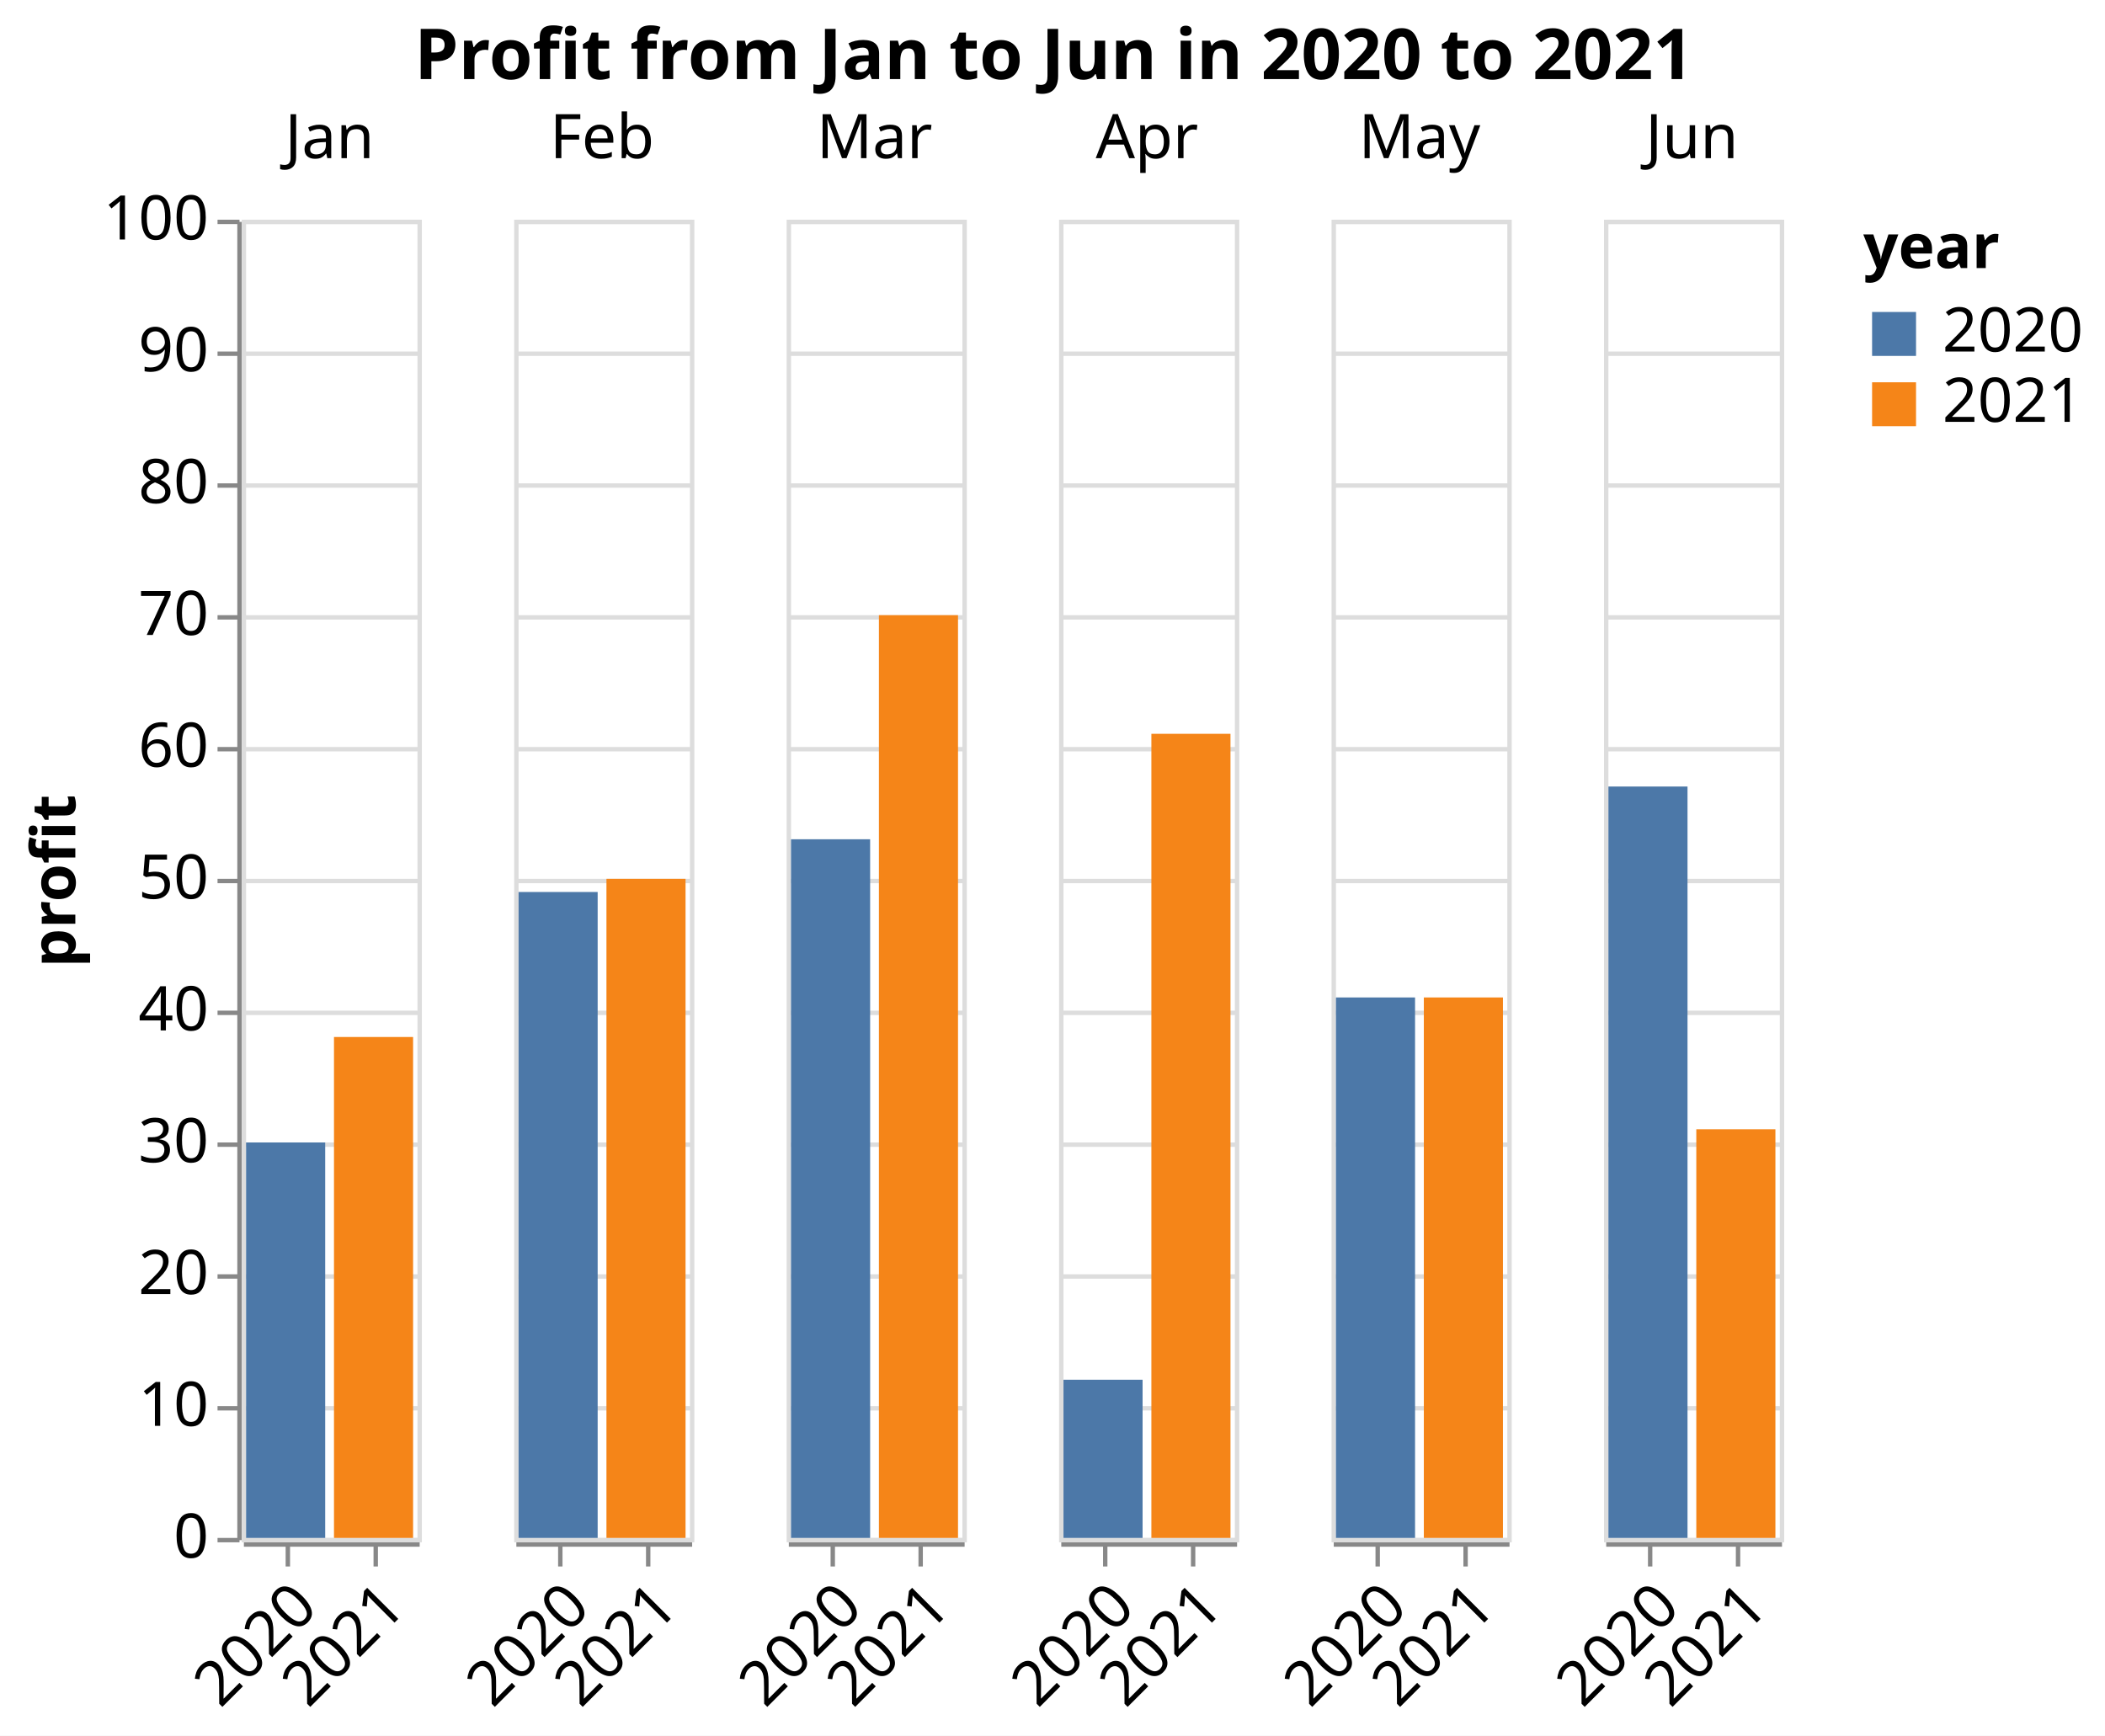
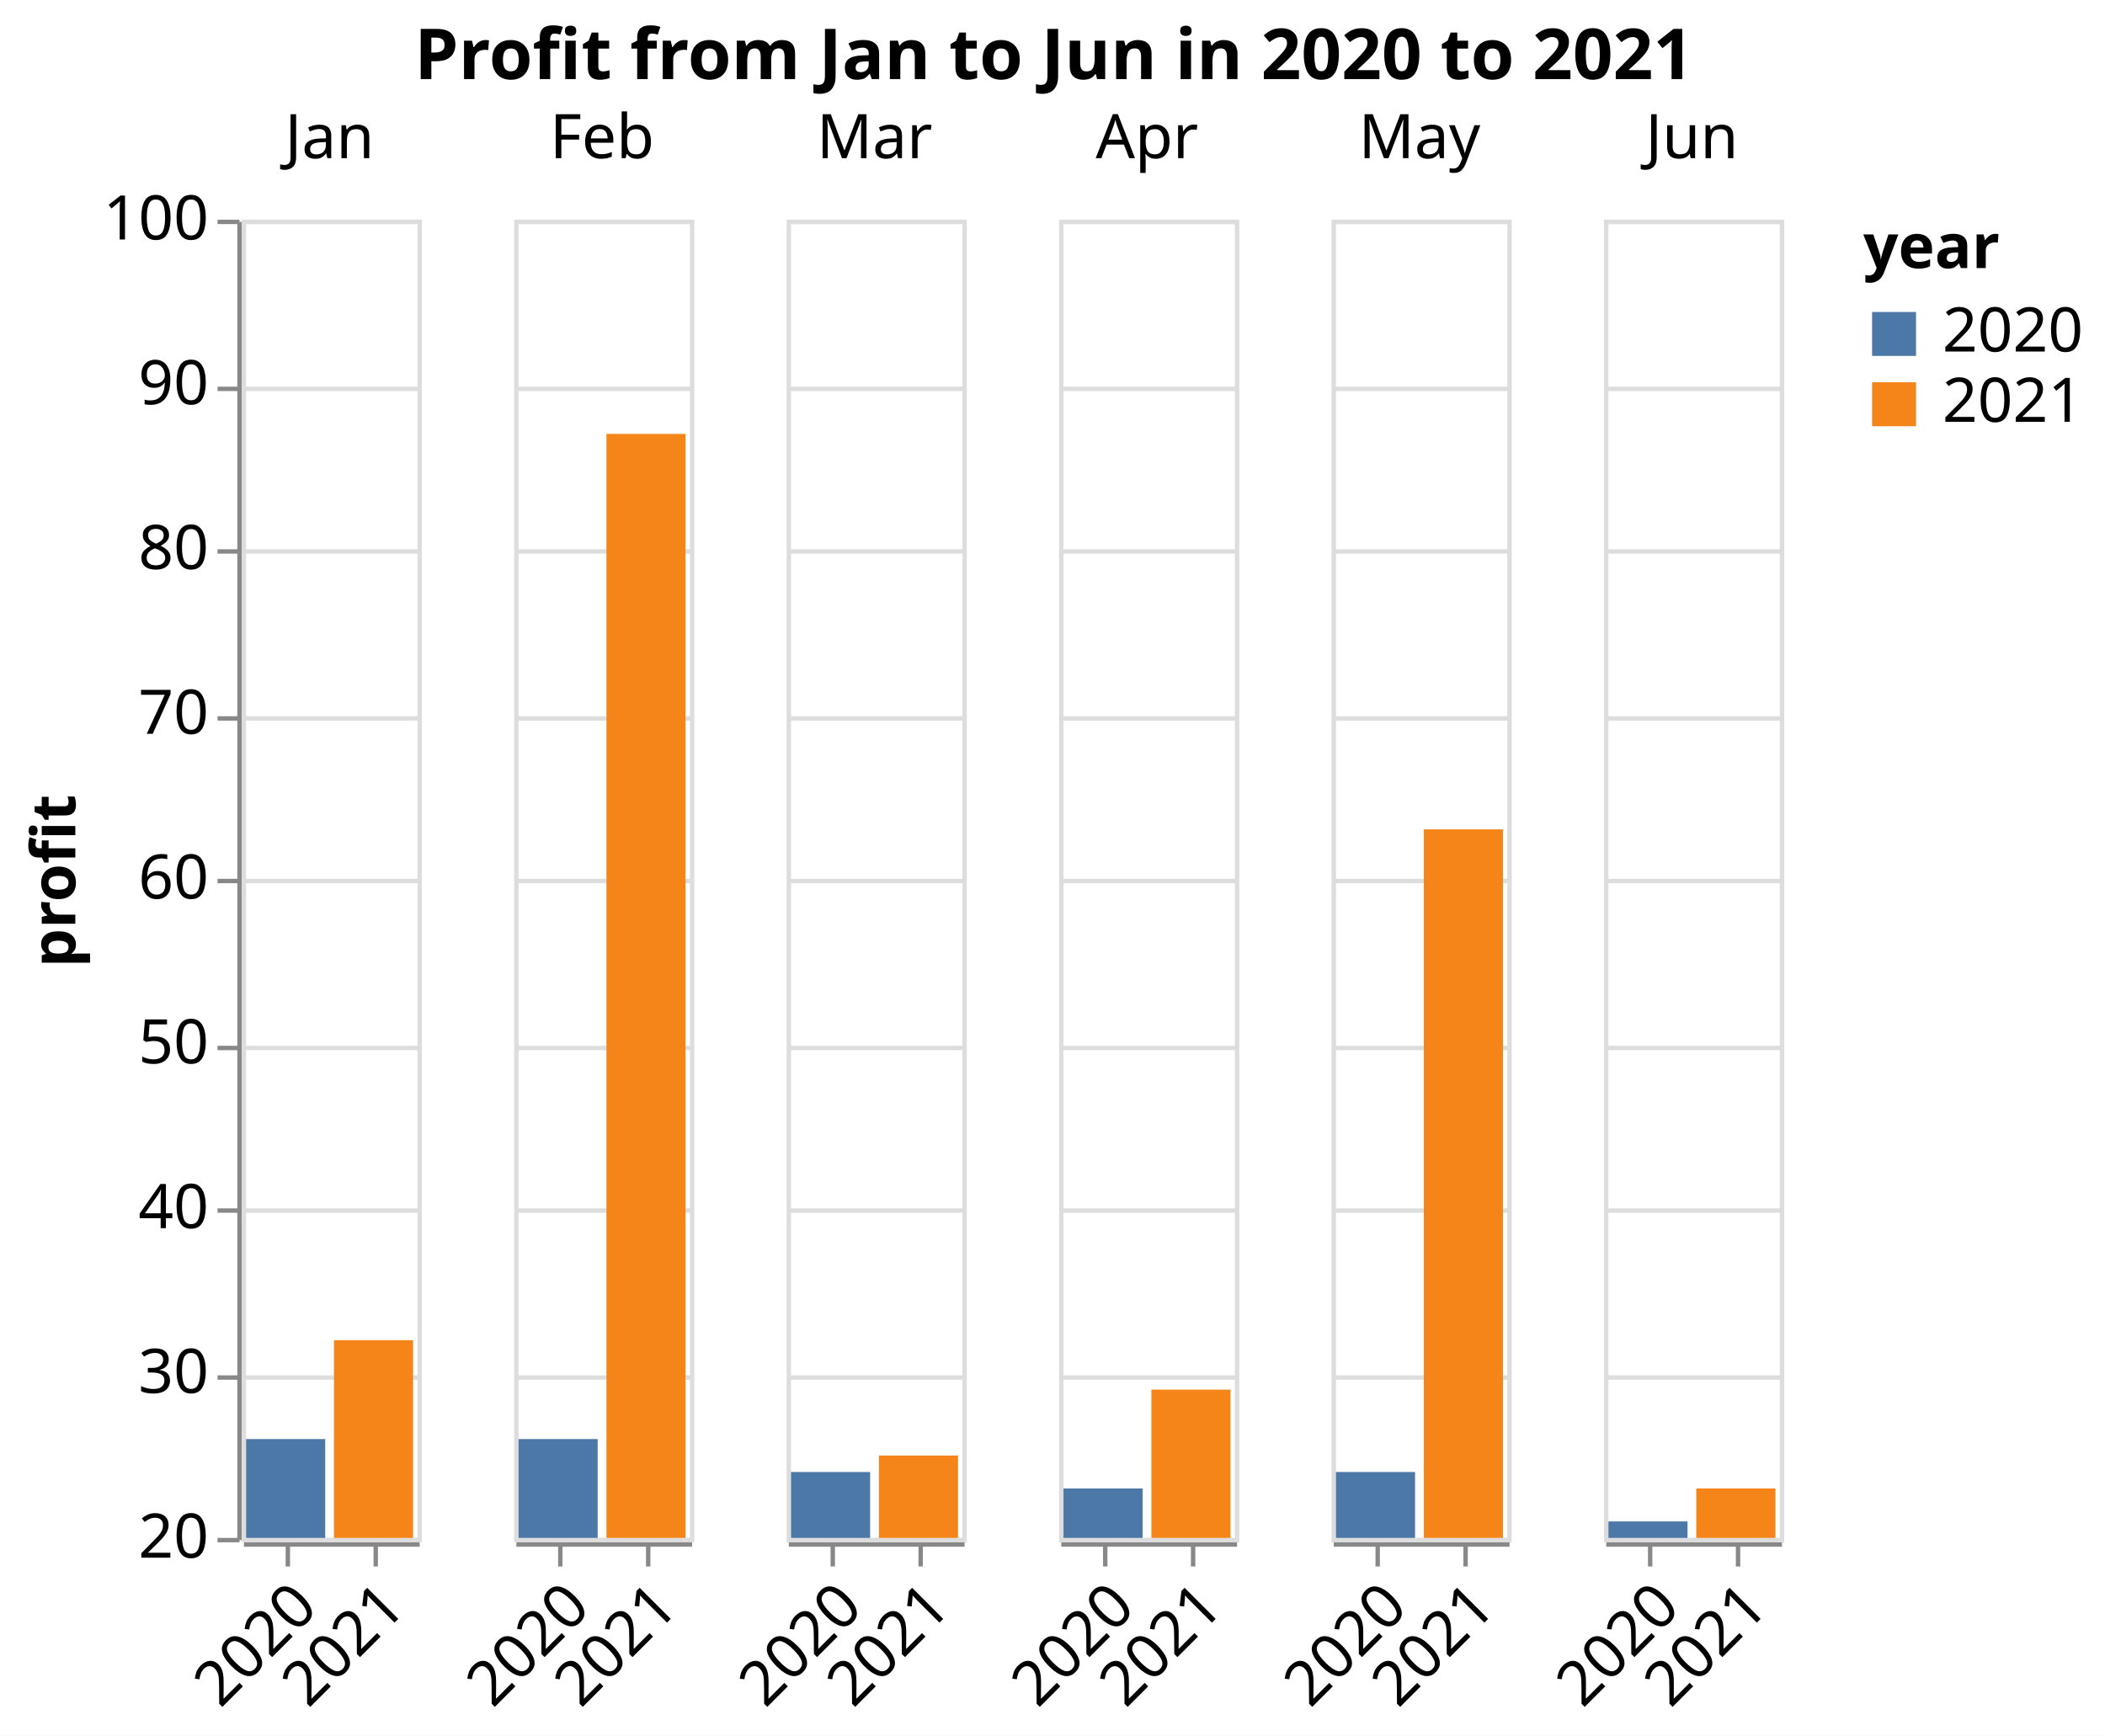
<svg xmlns="http://www.w3.org/2000/svg" version="1.1" class="marks" width="479" height="395" viewBox="0 0 479 395">
  <rect width="479" height="395" fill="white" />
  <g fill="none" stroke-miterlimit="10" transform="translate(55,50)">
    <g class="mark-group role-frame root" role="graphics-object" aria-roledescription="group mark container">
      <g transform="translate(0,0)">
        <path class="background" aria-hidden="true" d="M0,0h0v0h0Z" />
        <g>
          <g class="mark-group role-row-header row_header" role="graphics-object" aria-roledescription="group mark container">
            <g transform="translate(-1,0)">
              <path class="background" aria-hidden="true" d="M0,0h0v300h0Z" />
              <g>
-                 <g class="mark-group role-axis" role="graphics-symbol" aria-roledescription="axis" aria-label="Y-axis titled 'profit' for a linear scale with values from 0 to 100">
+                 <g class="mark-group role-axis" role="graphics-symbol" aria-roledescription="axis" aria-label="Y-axis titled 'profit' for a linear scale with values from 20 to 100">
                  <g transform="translate(0.5,0.5)">
                    <path class="background" aria-hidden="true" d="M0,0h0v0h0Z" pointer-events="none" />
                    <g>
                      <g class="mark-rule role-axis-tick" pointer-events="none">
                        <line transform="translate(0,300)" x2="-5" y2="0" stroke="#888" stroke-width="1" opacity="1" />
-                         <line transform="translate(0,270)" x2="-5" y2="0" stroke="#888" stroke-width="1" opacity="1" />
-                         <line transform="translate(0,240)" x2="-5" y2="0" stroke="#888" stroke-width="1" opacity="1" />
-                         <line transform="translate(0,210)" x2="-5" y2="0" stroke="#888" stroke-width="1" opacity="1" />
-                         <line transform="translate(0,180)" x2="-5" y2="0" stroke="#888" stroke-width="1" opacity="1" />
+                         <line transform="translate(0,263)" x2="-5" y2="0" stroke="#888" stroke-width="1" opacity="1" />
+                         <line transform="translate(0,225)" x2="-5" y2="0" stroke="#888" stroke-width="1" opacity="1" />
+                         <line transform="translate(0,188)" x2="-5" y2="0" stroke="#888" stroke-width="1" opacity="1" />
                        <line transform="translate(0,150)" x2="-5" y2="0" stroke="#888" stroke-width="1" opacity="1" />
-                         <line transform="translate(0,120)" x2="-5" y2="0" stroke="#888" stroke-width="1" opacity="1" />
-                         <line transform="translate(0,90)" x2="-5" y2="0" stroke="#888" stroke-width="1" opacity="1" />
-                         <line transform="translate(0,60)" x2="-5" y2="0" stroke="#888" stroke-width="1" opacity="1" />
-                         <line transform="translate(0,30)" x2="-5" y2="0" stroke="#888" stroke-width="1" opacity="1" />
+                         <line transform="translate(0,113)" x2="-5" y2="0" stroke="#888" stroke-width="1" opacity="1" />
+                         <line transform="translate(0,75)" x2="-5" y2="0" stroke="#888" stroke-width="1" opacity="1" />
+                         <line transform="translate(0,38)" x2="-5" y2="0" stroke="#888" stroke-width="1" opacity="1" />
                        <line transform="translate(0,0)" x2="-5" y2="0" stroke="#888" stroke-width="1" opacity="1" />
                      </g>
                      <g class="mark-text role-axis-label" pointer-events="none">
-                         <text text-anchor="end" transform="translate(-7,304)" font-family="sans-serif" font-size="14px" fill="#000" opacity="1">0</text>
-                         <text text-anchor="end" transform="translate(-7,274)" font-family="sans-serif" font-size="14px" fill="#000" opacity="1">10</text>
-                         <text text-anchor="end" transform="translate(-7,244)" font-family="sans-serif" font-size="14px" fill="#000" opacity="1">20</text>
-                         <text text-anchor="end" transform="translate(-7,214)" font-family="sans-serif" font-size="14px" fill="#000" opacity="1">30</text>
-                         <text text-anchor="end" transform="translate(-7,184)" font-family="sans-serif" font-size="14px" fill="#000" opacity="1">40</text>
-                         <text text-anchor="end" transform="translate(-7,154)" font-family="sans-serif" font-size="14px" fill="#000" opacity="1">50</text>
-                         <text text-anchor="end" transform="translate(-7,124)" font-family="sans-serif" font-size="14px" fill="#000" opacity="1">60</text>
-                         <text text-anchor="end" transform="translate(-7,94)" font-family="sans-serif" font-size="14px" fill="#000" opacity="1">70</text>
-                         <text text-anchor="end" transform="translate(-7,64)" font-family="sans-serif" font-size="14px" fill="#000" opacity="1">80</text>
-                         <text text-anchor="end" transform="translate(-7,34)" font-family="sans-serif" font-size="14px" fill="#000" opacity="1">90</text>
+                         <text text-anchor="end" transform="translate(-7,304)" font-family="sans-serif" font-size="14px" fill="#000" opacity="1">20</text>
+                         <text text-anchor="end" transform="translate(-7,266.5)" font-family="sans-serif" font-size="14px" fill="#000" opacity="1">30</text>
+                         <text text-anchor="end" transform="translate(-7,229)" font-family="sans-serif" font-size="14px" fill="#000" opacity="1">40</text>
+                         <text text-anchor="end" transform="translate(-7,191.5)" font-family="sans-serif" font-size="14px" fill="#000" opacity="1">50</text>
+                         <text text-anchor="end" transform="translate(-7,154)" font-family="sans-serif" font-size="14px" fill="#000" opacity="1">60</text>
+                         <text text-anchor="end" transform="translate(-7,116.5)" font-family="sans-serif" font-size="14px" fill="#000" opacity="1">70</text>
+                         <text text-anchor="end" transform="translate(-7,79)" font-family="sans-serif" font-size="14px" fill="#000" opacity="1">80</text>
+                         <text text-anchor="end" transform="translate(-7,41.5)" font-family="sans-serif" font-size="14px" fill="#000" opacity="1">90</text>
                        <text text-anchor="end" transform="translate(-7,4)" font-family="sans-serif" font-size="14px" fill="#000" opacity="1">100</text>
                      </g>
                      <g class="mark-rule role-axis-domain" pointer-events="none">
                        <line transform="translate(0,300)" x2="0" y2="-300" stroke="#888" stroke-width="1" opacity="1" />
                      </g>
                      <g class="mark-text role-axis-title" pointer-events="none">
                        <text text-anchor="middle" transform="translate(-34.3584,150) rotate(-90) translate(0,-3)" font-family="sans-serif" font-size="14px" font-weight="bold" fill="#000" opacity="1">profit</text>
                      </g>
                    </g>
                    <path class="foreground" aria-hidden="true" d="" pointer-events="none" display="none" />
                  </g>
                </g>
              </g>
              <path class="foreground" aria-hidden="true" d="" display="none" />
            </g>
          </g>
          <g class="mark-group role-column-header column_header" role="graphics-object" aria-roledescription="group mark container">
            <g transform="translate(0,-1)">
              <path class="background" aria-hidden="true" d="M0,0h40v0h-40Z" />
              <g>
                <g class="mark-group role-title">
                  <g transform="translate(20,-24)">
                    <path class="background" aria-hidden="true" d="M0,0h0v0h0Z" pointer-events="none" />
                    <g>
                      <g class="mark-text role-title-text" role="graphics-symbol" aria-roledescription="title" aria-label="Title text 'Jan'" pointer-events="none">
                        <text text-anchor="middle" transform="translate(0,11)" font-family="sans-serif" font-size="14px" fill="#000" opacity="1">Jan</text>
                      </g>
                    </g>
                    <path class="foreground" aria-hidden="true" d="" pointer-events="none" display="none" />
                  </g>
                </g>
              </g>
              <path class="foreground" aria-hidden="true" d="" display="none" />
            </g>
            <g transform="translate(62,-1)">
              <path class="background" aria-hidden="true" d="M0,0h40v0h-40Z" />
              <g>
                <g class="mark-group role-title">
                  <g transform="translate(20,-24)">
                    <path class="background" aria-hidden="true" d="M0,0h0v0h0Z" pointer-events="none" />
                    <g>
                      <g class="mark-text role-title-text" role="graphics-symbol" aria-roledescription="title" aria-label="Title text 'Feb'" pointer-events="none">
                        <text text-anchor="middle" transform="translate(0,11)" font-family="sans-serif" font-size="14px" fill="#000" opacity="1">Feb</text>
                      </g>
                    </g>
                    <path class="foreground" aria-hidden="true" d="" pointer-events="none" display="none" />
                  </g>
                </g>
              </g>
              <path class="foreground" aria-hidden="true" d="" display="none" />
            </g>
            <g transform="translate(124,-1)">
              <path class="background" aria-hidden="true" d="M0,0h40v0h-40Z" />
              <g>
                <g class="mark-group role-title">
                  <g transform="translate(20,-24)">
                    <path class="background" aria-hidden="true" d="M0,0h0v0h0Z" pointer-events="none" />
                    <g>
                      <g class="mark-text role-title-text" role="graphics-symbol" aria-roledescription="title" aria-label="Title text 'Mar'" pointer-events="none">
                        <text text-anchor="middle" transform="translate(0,11)" font-family="sans-serif" font-size="14px" fill="#000" opacity="1">Mar</text>
                      </g>
                    </g>
                    <path class="foreground" aria-hidden="true" d="" pointer-events="none" display="none" />
                  </g>
                </g>
              </g>
              <path class="foreground" aria-hidden="true" d="" display="none" />
            </g>
            <g transform="translate(186,-1)">
              <path class="background" aria-hidden="true" d="M0,0h40v0h-40Z" />
              <g>
                <g class="mark-group role-title">
                  <g transform="translate(20,-24)">
                    <path class="background" aria-hidden="true" d="M0,0h0v0h0Z" pointer-events="none" />
                    <g>
                      <g class="mark-text role-title-text" role="graphics-symbol" aria-roledescription="title" aria-label="Title text 'Apr'" pointer-events="none">
                        <text text-anchor="middle" transform="translate(0,11)" font-family="sans-serif" font-size="14px" fill="#000" opacity="1">Apr</text>
                      </g>
                    </g>
                    <path class="foreground" aria-hidden="true" d="" pointer-events="none" display="none" />
                  </g>
                </g>
              </g>
              <path class="foreground" aria-hidden="true" d="" display="none" />
            </g>
            <g transform="translate(248,-1)">
              <path class="background" aria-hidden="true" d="M0,0h40v0h-40Z" />
              <g>
                <g class="mark-group role-title">
                  <g transform="translate(20,-24)">
                    <path class="background" aria-hidden="true" d="M0,0h0v0h0Z" pointer-events="none" />
                    <g>
                      <g class="mark-text role-title-text" role="graphics-symbol" aria-roledescription="title" aria-label="Title text 'May'" pointer-events="none">
                        <text text-anchor="middle" transform="translate(0,11)" font-family="sans-serif" font-size="14px" fill="#000" opacity="1">May</text>
                      </g>
                    </g>
                    <path class="foreground" aria-hidden="true" d="" pointer-events="none" display="none" />
                  </g>
                </g>
              </g>
              <path class="foreground" aria-hidden="true" d="" display="none" />
            </g>
            <g transform="translate(310,-1)">
              <path class="background" aria-hidden="true" d="M0,0h40v0h-40Z" />
              <g>
                <g class="mark-group role-title">
                  <g transform="translate(20,-24)">
                    <path class="background" aria-hidden="true" d="M0,0h0v0h0Z" pointer-events="none" />
                    <g>
                      <g class="mark-text role-title-text" role="graphics-symbol" aria-roledescription="title" aria-label="Title text 'Jun'" pointer-events="none">
                        <text text-anchor="middle" transform="translate(0,11)" font-family="sans-serif" font-size="14px" fill="#000" opacity="1">Jun</text>
                      </g>
                    </g>
                    <path class="foreground" aria-hidden="true" d="" pointer-events="none" display="none" />
                  </g>
                </g>
              </g>
              <path class="foreground" aria-hidden="true" d="" display="none" />
            </g>
          </g>
          <g class="mark-group role-column-footer column_footer" role="graphics-object" aria-roledescription="group mark container">
            <g transform="translate(0,301)">
              <path class="background" aria-hidden="true" d="M0,0h40v0h-40Z" />
              <g>
                <g class="mark-group role-axis" role="graphics-symbol" aria-roledescription="axis" aria-label="X-axis for a discrete scale with 2 values: 2020, 2021">
                  <g transform="translate(0.5,0.5)">
                    <path class="background" aria-hidden="true" d="M0,0h0v0h0Z" pointer-events="none" />
                    <g>
                      <g class="mark-rule role-axis-tick" pointer-events="none">
                        <line transform="translate(10,0)" x2="0" y2="5" stroke="#888" stroke-width="1" opacity="1" />
                        <line transform="translate(30,0)" x2="0" y2="5" stroke="#888" stroke-width="1" opacity="1" />
                      </g>
                      <g class="mark-text role-axis-label" pointer-events="none">
                        <text text-anchor="end" transform="translate(9.5,7) rotate(315) translate(0,11)" font-family="sans-serif" font-size="14px" fill="#000" opacity="1">2020</text>
                        <text text-anchor="end" transform="translate(29.5,7) rotate(315) translate(0,11)" font-family="sans-serif" font-size="14px" fill="#000" opacity="1">2021</text>
                      </g>
                      <g class="mark-rule role-axis-domain" pointer-events="none">
                        <line transform="translate(0,0)" x2="40" y2="0" stroke="#888" stroke-width="1" opacity="1" />
                      </g>
                    </g>
                    <path class="foreground" aria-hidden="true" d="" pointer-events="none" display="none" />
                  </g>
                </g>
              </g>
              <path class="foreground" aria-hidden="true" d="" display="none" />
            </g>
            <g transform="translate(62,301)">
              <path class="background" aria-hidden="true" d="M0,0h40v0h-40Z" />
              <g>
                <g class="mark-group role-axis" role="graphics-symbol" aria-roledescription="axis" aria-label="X-axis for a discrete scale with 2 values: 2020, 2021">
                  <g transform="translate(0.5,0.5)">
                    <path class="background" aria-hidden="true" d="M0,0h0v0h0Z" pointer-events="none" />
                    <g>
                      <g class="mark-rule role-axis-tick" pointer-events="none">
                        <line transform="translate(10,0)" x2="0" y2="5" stroke="#888" stroke-width="1" opacity="1" />
                        <line transform="translate(30,0)" x2="0" y2="5" stroke="#888" stroke-width="1" opacity="1" />
                      </g>
                      <g class="mark-text role-axis-label" pointer-events="none">
                        <text text-anchor="end" transform="translate(9.5,7) rotate(315) translate(0,11)" font-family="sans-serif" font-size="14px" fill="#000" opacity="1">2020</text>
                        <text text-anchor="end" transform="translate(29.5,7) rotate(315) translate(0,11)" font-family="sans-serif" font-size="14px" fill="#000" opacity="1">2021</text>
                      </g>
                      <g class="mark-rule role-axis-domain" pointer-events="none">
                        <line transform="translate(0,0)" x2="40" y2="0" stroke="#888" stroke-width="1" opacity="1" />
                      </g>
                    </g>
                    <path class="foreground" aria-hidden="true" d="" pointer-events="none" display="none" />
                  </g>
                </g>
              </g>
              <path class="foreground" aria-hidden="true" d="" display="none" />
            </g>
            <g transform="translate(124,301)">
              <path class="background" aria-hidden="true" d="M0,0h40v0h-40Z" />
              <g>
                <g class="mark-group role-axis" role="graphics-symbol" aria-roledescription="axis" aria-label="X-axis for a discrete scale with 2 values: 2020, 2021">
                  <g transform="translate(0.5,0.5)">
                    <path class="background" aria-hidden="true" d="M0,0h0v0h0Z" pointer-events="none" />
                    <g>
                      <g class="mark-rule role-axis-tick" pointer-events="none">
                        <line transform="translate(10,0)" x2="0" y2="5" stroke="#888" stroke-width="1" opacity="1" />
                        <line transform="translate(30,0)" x2="0" y2="5" stroke="#888" stroke-width="1" opacity="1" />
                      </g>
                      <g class="mark-text role-axis-label" pointer-events="none">
                        <text text-anchor="end" transform="translate(9.5,7) rotate(315) translate(0,11)" font-family="sans-serif" font-size="14px" fill="#000" opacity="1">2020</text>
                        <text text-anchor="end" transform="translate(29.5,7) rotate(315) translate(0,11)" font-family="sans-serif" font-size="14px" fill="#000" opacity="1">2021</text>
                      </g>
                      <g class="mark-rule role-axis-domain" pointer-events="none">
                        <line transform="translate(0,0)" x2="40" y2="0" stroke="#888" stroke-width="1" opacity="1" />
                      </g>
                    </g>
                    <path class="foreground" aria-hidden="true" d="" pointer-events="none" display="none" />
                  </g>
                </g>
              </g>
              <path class="foreground" aria-hidden="true" d="" display="none" />
            </g>
            <g transform="translate(186,301)">
              <path class="background" aria-hidden="true" d="M0,0h40v0h-40Z" />
              <g>
                <g class="mark-group role-axis" role="graphics-symbol" aria-roledescription="axis" aria-label="X-axis for a discrete scale with 2 values: 2020, 2021">
                  <g transform="translate(0.5,0.5)">
                    <path class="background" aria-hidden="true" d="M0,0h0v0h0Z" pointer-events="none" />
                    <g>
                      <g class="mark-rule role-axis-tick" pointer-events="none">
                        <line transform="translate(10,0)" x2="0" y2="5" stroke="#888" stroke-width="1" opacity="1" />
                        <line transform="translate(30,0)" x2="0" y2="5" stroke="#888" stroke-width="1" opacity="1" />
                      </g>
                      <g class="mark-text role-axis-label" pointer-events="none">
                        <text text-anchor="end" transform="translate(9.5,7) rotate(315) translate(0,11)" font-family="sans-serif" font-size="14px" fill="#000" opacity="1">2020</text>
                        <text text-anchor="end" transform="translate(29.5,7) rotate(315) translate(0,11)" font-family="sans-serif" font-size="14px" fill="#000" opacity="1">2021</text>
                      </g>
                      <g class="mark-rule role-axis-domain" pointer-events="none">
                        <line transform="translate(0,0)" x2="40" y2="0" stroke="#888" stroke-width="1" opacity="1" />
                      </g>
                    </g>
                    <path class="foreground" aria-hidden="true" d="" pointer-events="none" display="none" />
                  </g>
                </g>
              </g>
              <path class="foreground" aria-hidden="true" d="" display="none" />
            </g>
            <g transform="translate(248,301)">
              <path class="background" aria-hidden="true" d="M0,0h40v0h-40Z" />
              <g>
                <g class="mark-group role-axis" role="graphics-symbol" aria-roledescription="axis" aria-label="X-axis for a discrete scale with 2 values: 2020, 2021">
                  <g transform="translate(0.5,0.5)">
                    <path class="background" aria-hidden="true" d="M0,0h0v0h0Z" pointer-events="none" />
                    <g>
                      <g class="mark-rule role-axis-tick" pointer-events="none">
                        <line transform="translate(10,0)" x2="0" y2="5" stroke="#888" stroke-width="1" opacity="1" />
                        <line transform="translate(30,0)" x2="0" y2="5" stroke="#888" stroke-width="1" opacity="1" />
                      </g>
                      <g class="mark-text role-axis-label" pointer-events="none">
                        <text text-anchor="end" transform="translate(9.5,7) rotate(315) translate(0,11)" font-family="sans-serif" font-size="14px" fill="#000" opacity="1">2020</text>
                        <text text-anchor="end" transform="translate(29.5,7) rotate(315) translate(0,11)" font-family="sans-serif" font-size="14px" fill="#000" opacity="1">2021</text>
                      </g>
                      <g class="mark-rule role-axis-domain" pointer-events="none">
                        <line transform="translate(0,0)" x2="40" y2="0" stroke="#888" stroke-width="1" opacity="1" />
                      </g>
                    </g>
                    <path class="foreground" aria-hidden="true" d="" pointer-events="none" display="none" />
                  </g>
                </g>
              </g>
              <path class="foreground" aria-hidden="true" d="" display="none" />
            </g>
            <g transform="translate(310,301)">
              <path class="background" aria-hidden="true" d="M0,0h40v0h-40Z" />
              <g>
                <g class="mark-group role-axis" role="graphics-symbol" aria-roledescription="axis" aria-label="X-axis for a discrete scale with 2 values: 2020, 2021">
                  <g transform="translate(0.5,0.5)">
                    <path class="background" aria-hidden="true" d="M0,0h0v0h0Z" pointer-events="none" />
                    <g>
                      <g class="mark-rule role-axis-tick" pointer-events="none">
                        <line transform="translate(10,0)" x2="0" y2="5" stroke="#888" stroke-width="1" opacity="1" />
                        <line transform="translate(30,0)" x2="0" y2="5" stroke="#888" stroke-width="1" opacity="1" />
                      </g>
                      <g class="mark-text role-axis-label" pointer-events="none">
                        <text text-anchor="end" transform="translate(9.5,7) rotate(315) translate(0,11)" font-family="sans-serif" font-size="14px" fill="#000" opacity="1">2020</text>
                        <text text-anchor="end" transform="translate(29.5,7) rotate(315) translate(0,11)" font-family="sans-serif" font-size="14px" fill="#000" opacity="1">2021</text>
                      </g>
                      <g class="mark-rule role-axis-domain" pointer-events="none">
                        <line transform="translate(0,0)" x2="40" y2="0" stroke="#888" stroke-width="1" opacity="1" />
                      </g>
                    </g>
                    <path class="foreground" aria-hidden="true" d="" pointer-events="none" display="none" />
                  </g>
                </g>
              </g>
              <path class="foreground" aria-hidden="true" d="" display="none" />
            </g>
          </g>
          <g class="mark-group role-scope cell" role="graphics-object" aria-roledescription="group mark container">
            <g transform="translate(0,0)">
              <path class="background" aria-hidden="true" d="M0.5,0.5h40v300h-40Z" stroke="#ddd" />
              <g>
                <g class="mark-group role-axis" aria-hidden="true">
                  <g transform="translate(0.5,0.5)">
                    <path class="background" aria-hidden="true" d="M0,0h0v0h0Z" pointer-events="none" />
                    <g>
                      <g class="mark-rule role-axis-grid" pointer-events="none">
                        <line transform="translate(0,300)" x2="40" y2="0" stroke="#ddd" stroke-width="1" opacity="1" />
-                         <line transform="translate(0,270)" x2="40" y2="0" stroke="#ddd" stroke-width="1" opacity="1" />
-                         <line transform="translate(0,240)" x2="40" y2="0" stroke="#ddd" stroke-width="1" opacity="1" />
-                         <line transform="translate(0,210)" x2="40" y2="0" stroke="#ddd" stroke-width="1" opacity="1" />
-                         <line transform="translate(0,180)" x2="40" y2="0" stroke="#ddd" stroke-width="1" opacity="1" />
+                         <line transform="translate(0,263)" x2="40" y2="0" stroke="#ddd" stroke-width="1" opacity="1" />
+                         <line transform="translate(0,225)" x2="40" y2="0" stroke="#ddd" stroke-width="1" opacity="1" />
+                         <line transform="translate(0,188)" x2="40" y2="0" stroke="#ddd" stroke-width="1" opacity="1" />
                        <line transform="translate(0,150)" x2="40" y2="0" stroke="#ddd" stroke-width="1" opacity="1" />
-                         <line transform="translate(0,120)" x2="40" y2="0" stroke="#ddd" stroke-width="1" opacity="1" />
-                         <line transform="translate(0,90)" x2="40" y2="0" stroke="#ddd" stroke-width="1" opacity="1" />
-                         <line transform="translate(0,60)" x2="40" y2="0" stroke="#ddd" stroke-width="1" opacity="1" />
-                         <line transform="translate(0,30)" x2="40" y2="0" stroke="#ddd" stroke-width="1" opacity="1" />
+                         <line transform="translate(0,113)" x2="40" y2="0" stroke="#ddd" stroke-width="1" opacity="1" />
+                         <line transform="translate(0,75)" x2="40" y2="0" stroke="#ddd" stroke-width="1" opacity="1" />
+                         <line transform="translate(0,38)" x2="40" y2="0" stroke="#ddd" stroke-width="1" opacity="1" />
                        <line transform="translate(0,0)" x2="40" y2="0" stroke="#ddd" stroke-width="1" opacity="1" />
                      </g>
                    </g>
                    <path class="foreground" aria-hidden="true" d="" pointer-events="none" display="none" />
                  </g>
                </g>
                <g class="mark-rect role-mark child_marks" role="graphics-object" aria-roledescription="rect mark container">
-                   <path aria-label="year: 2020; profit: 30" role="graphics-symbol" aria-roledescription="bar" d="M1,210h18v90h-18Z" fill="#4c78a8" />
-                   <path aria-label="year: 2021; profit: 38" role="graphics-symbol" aria-roledescription="bar" d="M21,186h18v114h-18Z" fill="#f58518" />
+                   <path aria-label="year: 2020; profit: 26" role="graphics-symbol" aria-roledescription="bar" d="M1,277.5h18v22.5h-18Z" fill="#4c78a8" />
+                   <path aria-label="year: 2021; profit: 32" role="graphics-symbol" aria-roledescription="bar" d="M21,255h18v45h-18Z" fill="#f58518" />
                </g>
              </g>
              <path class="foreground" aria-hidden="true" d="" display="none" />
            </g>
            <g transform="translate(62,0)">
              <path class="background" aria-hidden="true" d="M0.5,0.5h40v300h-40Z" stroke="#ddd" />
              <g>
                <g class="mark-group role-axis" aria-hidden="true">
                  <g transform="translate(0.5,0.5)">
                    <path class="background" aria-hidden="true" d="M0,0h0v0h0Z" pointer-events="none" />
                    <g>
                      <g class="mark-rule role-axis-grid" pointer-events="none">
                        <line transform="translate(0,300)" x2="40" y2="0" stroke="#ddd" stroke-width="1" opacity="1" />
-                         <line transform="translate(0,270)" x2="40" y2="0" stroke="#ddd" stroke-width="1" opacity="1" />
-                         <line transform="translate(0,240)" x2="40" y2="0" stroke="#ddd" stroke-width="1" opacity="1" />
-                         <line transform="translate(0,210)" x2="40" y2="0" stroke="#ddd" stroke-width="1" opacity="1" />
-                         <line transform="translate(0,180)" x2="40" y2="0" stroke="#ddd" stroke-width="1" opacity="1" />
+                         <line transform="translate(0,263)" x2="40" y2="0" stroke="#ddd" stroke-width="1" opacity="1" />
+                         <line transform="translate(0,225)" x2="40" y2="0" stroke="#ddd" stroke-width="1" opacity="1" />
+                         <line transform="translate(0,188)" x2="40" y2="0" stroke="#ddd" stroke-width="1" opacity="1" />
                        <line transform="translate(0,150)" x2="40" y2="0" stroke="#ddd" stroke-width="1" opacity="1" />
-                         <line transform="translate(0,120)" x2="40" y2="0" stroke="#ddd" stroke-width="1" opacity="1" />
-                         <line transform="translate(0,90)" x2="40" y2="0" stroke="#ddd" stroke-width="1" opacity="1" />
-                         <line transform="translate(0,60)" x2="40" y2="0" stroke="#ddd" stroke-width="1" opacity="1" />
-                         <line transform="translate(0,30)" x2="40" y2="0" stroke="#ddd" stroke-width="1" opacity="1" />
+                         <line transform="translate(0,113)" x2="40" y2="0" stroke="#ddd" stroke-width="1" opacity="1" />
+                         <line transform="translate(0,75)" x2="40" y2="0" stroke="#ddd" stroke-width="1" opacity="1" />
+                         <line transform="translate(0,38)" x2="40" y2="0" stroke="#ddd" stroke-width="1" opacity="1" />
                        <line transform="translate(0,0)" x2="40" y2="0" stroke="#ddd" stroke-width="1" opacity="1" />
                      </g>
                    </g>
                    <path class="foreground" aria-hidden="true" d="" pointer-events="none" display="none" />
                  </g>
                </g>
                <g class="mark-rect role-mark child_marks" role="graphics-object" aria-roledescription="rect mark container">
-                   <path aria-label="year: 2020; profit: 49" role="graphics-symbol" aria-roledescription="bar" d="M1,153h18v147h-18Z" fill="#4c78a8" />
-                   <path aria-label="year: 2021; profit: 50" role="graphics-symbol" aria-roledescription="bar" d="M21,150h18v150h-18Z" fill="#f58518" />
+                   <path aria-label="year: 2020; profit: 26" role="graphics-symbol" aria-roledescription="bar" d="M1,277.5h18v22.5h-18Z" fill="#4c78a8" />
+                   <path aria-label="year: 2021; profit: 87" role="graphics-symbol" aria-roledescription="bar" d="M21,48.75h18v251.25h-18Z" fill="#f58518" />
                </g>
              </g>
              <path class="foreground" aria-hidden="true" d="" display="none" />
            </g>
            <g transform="translate(124,0)">
              <path class="background" aria-hidden="true" d="M0.5,0.5h40v300h-40Z" stroke="#ddd" />
              <g>
                <g class="mark-group role-axis" aria-hidden="true">
                  <g transform="translate(0.5,0.5)">
                    <path class="background" aria-hidden="true" d="M0,0h0v0h0Z" pointer-events="none" />
                    <g>
                      <g class="mark-rule role-axis-grid" pointer-events="none">
                        <line transform="translate(0,300)" x2="40" y2="0" stroke="#ddd" stroke-width="1" opacity="1" />
-                         <line transform="translate(0,270)" x2="40" y2="0" stroke="#ddd" stroke-width="1" opacity="1" />
-                         <line transform="translate(0,240)" x2="40" y2="0" stroke="#ddd" stroke-width="1" opacity="1" />
-                         <line transform="translate(0,210)" x2="40" y2="0" stroke="#ddd" stroke-width="1" opacity="1" />
-                         <line transform="translate(0,180)" x2="40" y2="0" stroke="#ddd" stroke-width="1" opacity="1" />
+                         <line transform="translate(0,263)" x2="40" y2="0" stroke="#ddd" stroke-width="1" opacity="1" />
+                         <line transform="translate(0,225)" x2="40" y2="0" stroke="#ddd" stroke-width="1" opacity="1" />
+                         <line transform="translate(0,188)" x2="40" y2="0" stroke="#ddd" stroke-width="1" opacity="1" />
                        <line transform="translate(0,150)" x2="40" y2="0" stroke="#ddd" stroke-width="1" opacity="1" />
-                         <line transform="translate(0,120)" x2="40" y2="0" stroke="#ddd" stroke-width="1" opacity="1" />
-                         <line transform="translate(0,90)" x2="40" y2="0" stroke="#ddd" stroke-width="1" opacity="1" />
-                         <line transform="translate(0,60)" x2="40" y2="0" stroke="#ddd" stroke-width="1" opacity="1" />
-                         <line transform="translate(0,30)" x2="40" y2="0" stroke="#ddd" stroke-width="1" opacity="1" />
+                         <line transform="translate(0,113)" x2="40" y2="0" stroke="#ddd" stroke-width="1" opacity="1" />
+                         <line transform="translate(0,75)" x2="40" y2="0" stroke="#ddd" stroke-width="1" opacity="1" />
+                         <line transform="translate(0,38)" x2="40" y2="0" stroke="#ddd" stroke-width="1" opacity="1" />
                        <line transform="translate(0,0)" x2="40" y2="0" stroke="#ddd" stroke-width="1" opacity="1" />
                      </g>
                    </g>
                    <path class="foreground" aria-hidden="true" d="" pointer-events="none" display="none" />
                  </g>
                </g>
                <g class="mark-rect role-mark child_marks" role="graphics-object" aria-roledescription="rect mark container">
-                   <path aria-label="year: 2020; profit: 53" role="graphics-symbol" aria-roledescription="bar" d="M1,141h18v159h-18Z" fill="#4c78a8" />
-                   <path aria-label="year: 2021; profit: 70" role="graphics-symbol" aria-roledescription="bar" d="M21,90h18v210h-18Z" fill="#f58518" />
+                   <path aria-label="year: 2020; profit: 24" role="graphics-symbol" aria-roledescription="bar" d="M1,285h18v15h-18Z" fill="#4c78a8" />
+                   <path aria-label="year: 2021; profit: 25" role="graphics-symbol" aria-roledescription="bar" d="M21,281.25h18v18.75h-18Z" fill="#f58518" />
                </g>
              </g>
              <path class="foreground" aria-hidden="true" d="" display="none" />
            </g>
            <g transform="translate(186,0)">
              <path class="background" aria-hidden="true" d="M0.5,0.5h40v300h-40Z" stroke="#ddd" />
              <g>
                <g class="mark-group role-axis" aria-hidden="true">
                  <g transform="translate(0.5,0.5)">
                    <path class="background" aria-hidden="true" d="M0,0h0v0h0Z" pointer-events="none" />
                    <g>
                      <g class="mark-rule role-axis-grid" pointer-events="none">
                        <line transform="translate(0,300)" x2="40" y2="0" stroke="#ddd" stroke-width="1" opacity="1" />
-                         <line transform="translate(0,270)" x2="40" y2="0" stroke="#ddd" stroke-width="1" opacity="1" />
-                         <line transform="translate(0,240)" x2="40" y2="0" stroke="#ddd" stroke-width="1" opacity="1" />
-                         <line transform="translate(0,210)" x2="40" y2="0" stroke="#ddd" stroke-width="1" opacity="1" />
-                         <line transform="translate(0,180)" x2="40" y2="0" stroke="#ddd" stroke-width="1" opacity="1" />
+                         <line transform="translate(0,263)" x2="40" y2="0" stroke="#ddd" stroke-width="1" opacity="1" />
+                         <line transform="translate(0,225)" x2="40" y2="0" stroke="#ddd" stroke-width="1" opacity="1" />
+                         <line transform="translate(0,188)" x2="40" y2="0" stroke="#ddd" stroke-width="1" opacity="1" />
                        <line transform="translate(0,150)" x2="40" y2="0" stroke="#ddd" stroke-width="1" opacity="1" />
-                         <line transform="translate(0,120)" x2="40" y2="0" stroke="#ddd" stroke-width="1" opacity="1" />
-                         <line transform="translate(0,90)" x2="40" y2="0" stroke="#ddd" stroke-width="1" opacity="1" />
-                         <line transform="translate(0,60)" x2="40" y2="0" stroke="#ddd" stroke-width="1" opacity="1" />
-                         <line transform="translate(0,30)" x2="40" y2="0" stroke="#ddd" stroke-width="1" opacity="1" />
+                         <line transform="translate(0,113)" x2="40" y2="0" stroke="#ddd" stroke-width="1" opacity="1" />
+                         <line transform="translate(0,75)" x2="40" y2="0" stroke="#ddd" stroke-width="1" opacity="1" />
+                         <line transform="translate(0,38)" x2="40" y2="0" stroke="#ddd" stroke-width="1" opacity="1" />
                        <line transform="translate(0,0)" x2="40" y2="0" stroke="#ddd" stroke-width="1" opacity="1" />
                      </g>
                    </g>
                    <path class="foreground" aria-hidden="true" d="" pointer-events="none" display="none" />
                  </g>
                </g>
                <g class="mark-rect role-mark child_marks" role="graphics-object" aria-roledescription="rect mark container">
-                   <path aria-label="year: 2020; profit: 12" role="graphics-symbol" aria-roledescription="bar" d="M1,264h18v36h-18Z" fill="#4c78a8" />
-                   <path aria-label="year: 2021; profit: 61" role="graphics-symbol" aria-roledescription="bar" d="M21,117h18v183h-18Z" fill="#f58518" />
+                   <path aria-label="year: 2020; profit: 23" role="graphics-symbol" aria-roledescription="bar" d="M1,288.75h18v11.25h-18Z" fill="#4c78a8" />
+                   <path aria-label="year: 2021; profit: 29" role="graphics-symbol" aria-roledescription="bar" d="M21,266.25h18v33.75h-18Z" fill="#f58518" />
                </g>
              </g>
              <path class="foreground" aria-hidden="true" d="" display="none" />
            </g>
            <g transform="translate(248,0)">
              <path class="background" aria-hidden="true" d="M0.5,0.5h40v300h-40Z" stroke="#ddd" />
              <g>
                <g class="mark-group role-axis" aria-hidden="true">
                  <g transform="translate(0.5,0.5)">
                    <path class="background" aria-hidden="true" d="M0,0h0v0h0Z" pointer-events="none" />
                    <g>
                      <g class="mark-rule role-axis-grid" pointer-events="none">
                        <line transform="translate(0,300)" x2="40" y2="0" stroke="#ddd" stroke-width="1" opacity="1" />
-                         <line transform="translate(0,270)" x2="40" y2="0" stroke="#ddd" stroke-width="1" opacity="1" />
-                         <line transform="translate(0,240)" x2="40" y2="0" stroke="#ddd" stroke-width="1" opacity="1" />
-                         <line transform="translate(0,210)" x2="40" y2="0" stroke="#ddd" stroke-width="1" opacity="1" />
-                         <line transform="translate(0,180)" x2="40" y2="0" stroke="#ddd" stroke-width="1" opacity="1" />
+                         <line transform="translate(0,263)" x2="40" y2="0" stroke="#ddd" stroke-width="1" opacity="1" />
+                         <line transform="translate(0,225)" x2="40" y2="0" stroke="#ddd" stroke-width="1" opacity="1" />
+                         <line transform="translate(0,188)" x2="40" y2="0" stroke="#ddd" stroke-width="1" opacity="1" />
                        <line transform="translate(0,150)" x2="40" y2="0" stroke="#ddd" stroke-width="1" opacity="1" />
-                         <line transform="translate(0,120)" x2="40" y2="0" stroke="#ddd" stroke-width="1" opacity="1" />
-                         <line transform="translate(0,90)" x2="40" y2="0" stroke="#ddd" stroke-width="1" opacity="1" />
-                         <line transform="translate(0,60)" x2="40" y2="0" stroke="#ddd" stroke-width="1" opacity="1" />
-                         <line transform="translate(0,30)" x2="40" y2="0" stroke="#ddd" stroke-width="1" opacity="1" />
+                         <line transform="translate(0,113)" x2="40" y2="0" stroke="#ddd" stroke-width="1" opacity="1" />
+                         <line transform="translate(0,75)" x2="40" y2="0" stroke="#ddd" stroke-width="1" opacity="1" />
+                         <line transform="translate(0,38)" x2="40" y2="0" stroke="#ddd" stroke-width="1" opacity="1" />
                        <line transform="translate(0,0)" x2="40" y2="0" stroke="#ddd" stroke-width="1" opacity="1" />
                      </g>
                    </g>
                    <path class="foreground" aria-hidden="true" d="" pointer-events="none" display="none" />
                  </g>
                </g>
                <g class="mark-rect role-mark child_marks" role="graphics-object" aria-roledescription="rect mark container">
-                   <path aria-label="year: 2020; profit: 41" role="graphics-symbol" aria-roledescription="bar" d="M1,177h18v123h-18Z" fill="#4c78a8" />
-                   <path aria-label="year: 2021; profit: 41" role="graphics-symbol" aria-roledescription="bar" d="M21,177h18v123h-18Z" fill="#f58518" />
+                   <path aria-label="year: 2020; profit: 24" role="graphics-symbol" aria-roledescription="bar" d="M1,285h18v15h-18Z" fill="#4c78a8" />
+                   <path aria-label="year: 2021; profit: 63" role="graphics-symbol" aria-roledescription="bar" d="M21,138.75h18v161.25h-18Z" fill="#f58518" />
                </g>
              </g>
              <path class="foreground" aria-hidden="true" d="" display="none" />
            </g>
            <g transform="translate(310,0)">
              <path class="background" aria-hidden="true" d="M0.5,0.5h40v300h-40Z" stroke="#ddd" />
              <g>
                <g class="mark-group role-axis" aria-hidden="true">
                  <g transform="translate(0.5,0.5)">
                    <path class="background" aria-hidden="true" d="M0,0h0v0h0Z" pointer-events="none" />
                    <g>
                      <g class="mark-rule role-axis-grid" pointer-events="none">
                        <line transform="translate(0,300)" x2="40" y2="0" stroke="#ddd" stroke-width="1" opacity="1" />
-                         <line transform="translate(0,270)" x2="40" y2="0" stroke="#ddd" stroke-width="1" opacity="1" />
-                         <line transform="translate(0,240)" x2="40" y2="0" stroke="#ddd" stroke-width="1" opacity="1" />
-                         <line transform="translate(0,210)" x2="40" y2="0" stroke="#ddd" stroke-width="1" opacity="1" />
-                         <line transform="translate(0,180)" x2="40" y2="0" stroke="#ddd" stroke-width="1" opacity="1" />
+                         <line transform="translate(0,263)" x2="40" y2="0" stroke="#ddd" stroke-width="1" opacity="1" />
+                         <line transform="translate(0,225)" x2="40" y2="0" stroke="#ddd" stroke-width="1" opacity="1" />
+                         <line transform="translate(0,188)" x2="40" y2="0" stroke="#ddd" stroke-width="1" opacity="1" />
                        <line transform="translate(0,150)" x2="40" y2="0" stroke="#ddd" stroke-width="1" opacity="1" />
-                         <line transform="translate(0,120)" x2="40" y2="0" stroke="#ddd" stroke-width="1" opacity="1" />
-                         <line transform="translate(0,90)" x2="40" y2="0" stroke="#ddd" stroke-width="1" opacity="1" />
-                         <line transform="translate(0,60)" x2="40" y2="0" stroke="#ddd" stroke-width="1" opacity="1" />
-                         <line transform="translate(0,30)" x2="40" y2="0" stroke="#ddd" stroke-width="1" opacity="1" />
+                         <line transform="translate(0,113)" x2="40" y2="0" stroke="#ddd" stroke-width="1" opacity="1" />
+                         <line transform="translate(0,75)" x2="40" y2="0" stroke="#ddd" stroke-width="1" opacity="1" />
+                         <line transform="translate(0,38)" x2="40" y2="0" stroke="#ddd" stroke-width="1" opacity="1" />
                        <line transform="translate(0,0)" x2="40" y2="0" stroke="#ddd" stroke-width="1" opacity="1" />
                      </g>
                    </g>
                    <path class="foreground" aria-hidden="true" d="" pointer-events="none" display="none" />
                  </g>
                </g>
                <g class="mark-rect role-mark child_marks" role="graphics-object" aria-roledescription="rect mark container">
-                   <path aria-label="year: 2020; profit: 57" role="graphics-symbol" aria-roledescription="bar" d="M1,129h18v171h-18Z" fill="#4c78a8" />
-                   <path aria-label="year: 2021; profit: 31" role="graphics-symbol" aria-roledescription="bar" d="M21,207h18v93h-18Z" fill="#f58518" />
+                   <path aria-label="year: 2020; profit: 21" role="graphics-symbol" aria-roledescription="bar" d="M1,296.25h18v3.75h-18Z" fill="#4c78a8" />
+                   <path aria-label="year: 2021; profit: 23" role="graphics-symbol" aria-roledescription="bar" d="M21,288.75h18v11.25h-18Z" fill="#f58518" />
                </g>
              </g>
              <path class="foreground" aria-hidden="true" d="" display="none" />
            </g>
          </g>
          <g class="mark-group role-legend" role="graphics-symbol" aria-roledescription="legend" aria-label="Symbol legend titled 'year' for fill color with 2 values: 2020, 2021">
            <g transform="translate(369,0)">
              <path class="background" aria-hidden="true" d="M0,0h50v49h-50Z" pointer-events="none" />
              <g>
                <g class="mark-group role-legend-entry">
                  <g transform="translate(0,19)">
                    <path class="background" aria-hidden="true" d="M0,0h0v0h0Z" pointer-events="none" />
                    <g>
                      <g class="mark-group role-scope" role="graphics-object" aria-roledescription="group mark container">
                        <g transform="translate(0,0)">
                          <path class="background" aria-hidden="true" d="M0,0h49.145v14h-49.145Z" pointer-events="none" opacity="1" />
                          <g>
                            <g class="mark-symbol role-legend-symbol" pointer-events="none">
                              <path transform="translate(7,7)" d="M-5,-5h10v10h-10Z" fill="#4c78a8" stroke-width="1.5" opacity="1" />
                            </g>
                            <g class="mark-text role-legend-label" pointer-events="none">
                              <text text-anchor="start" transform="translate(18,11)" font-family="sans-serif" font-size="14px" fill="#000" opacity="1">2020</text>
                            </g>
                          </g>
                          <path class="foreground" aria-hidden="true" d="" pointer-events="none" display="none" />
                        </g>
                        <g transform="translate(0,16)">
                          <path class="background" aria-hidden="true" d="M0,0h49.145v14h-49.145Z" pointer-events="none" opacity="1" />
                          <g>
                            <g class="mark-symbol role-legend-symbol" pointer-events="none">
                              <path transform="translate(7,7)" d="M-5,-5h10v10h-10Z" fill="#f58518" stroke-width="1.5" opacity="1" />
                            </g>
                            <g class="mark-text role-legend-label" pointer-events="none">
                              <text text-anchor="start" transform="translate(18,11)" font-family="sans-serif" font-size="14px" fill="#000" opacity="1">2021</text>
                            </g>
                          </g>
                          <path class="foreground" aria-hidden="true" d="" pointer-events="none" display="none" />
                        </g>
                      </g>
                    </g>
                    <path class="foreground" aria-hidden="true" d="" pointer-events="none" display="none" />
                  </g>
                </g>
                <g class="mark-text role-legend-title" pointer-events="none">
                  <text text-anchor="start" transform="translate(0,11)" font-family="sans-serif" font-size="14px" font-weight="bold" fill="#000" opacity="1">year</text>
                </g>
              </g>
              <path class="foreground" aria-hidden="true" d="" pointer-events="none" display="none" />
            </g>
          </g>
          <g class="mark-group role-title">
            <g transform="translate(184.8208,-45)">
              <path class="background" aria-hidden="true" d="M0,0h0v0h0Z" pointer-events="none" />
              <g>
                <g class="mark-text role-title-text" role="graphics-symbol" aria-roledescription="title" aria-label="Title text 'Profit from Jan to Jun in 2020 to 2021'" pointer-events="none">
                  <text text-anchor="middle" transform="translate(0,13)" font-family="sans-serif" font-size="16px" font-weight="bold" fill="#000" opacity="1">Profit from Jan to Jun in 2020 to 2021</text>
                </g>
              </g>
              <path class="foreground" aria-hidden="true" d="" pointer-events="none" display="none" />
            </g>
          </g>
        </g>
        <path class="foreground" aria-hidden="true" d="" display="none" />
      </g>
    </g>
  </g>
</svg>
